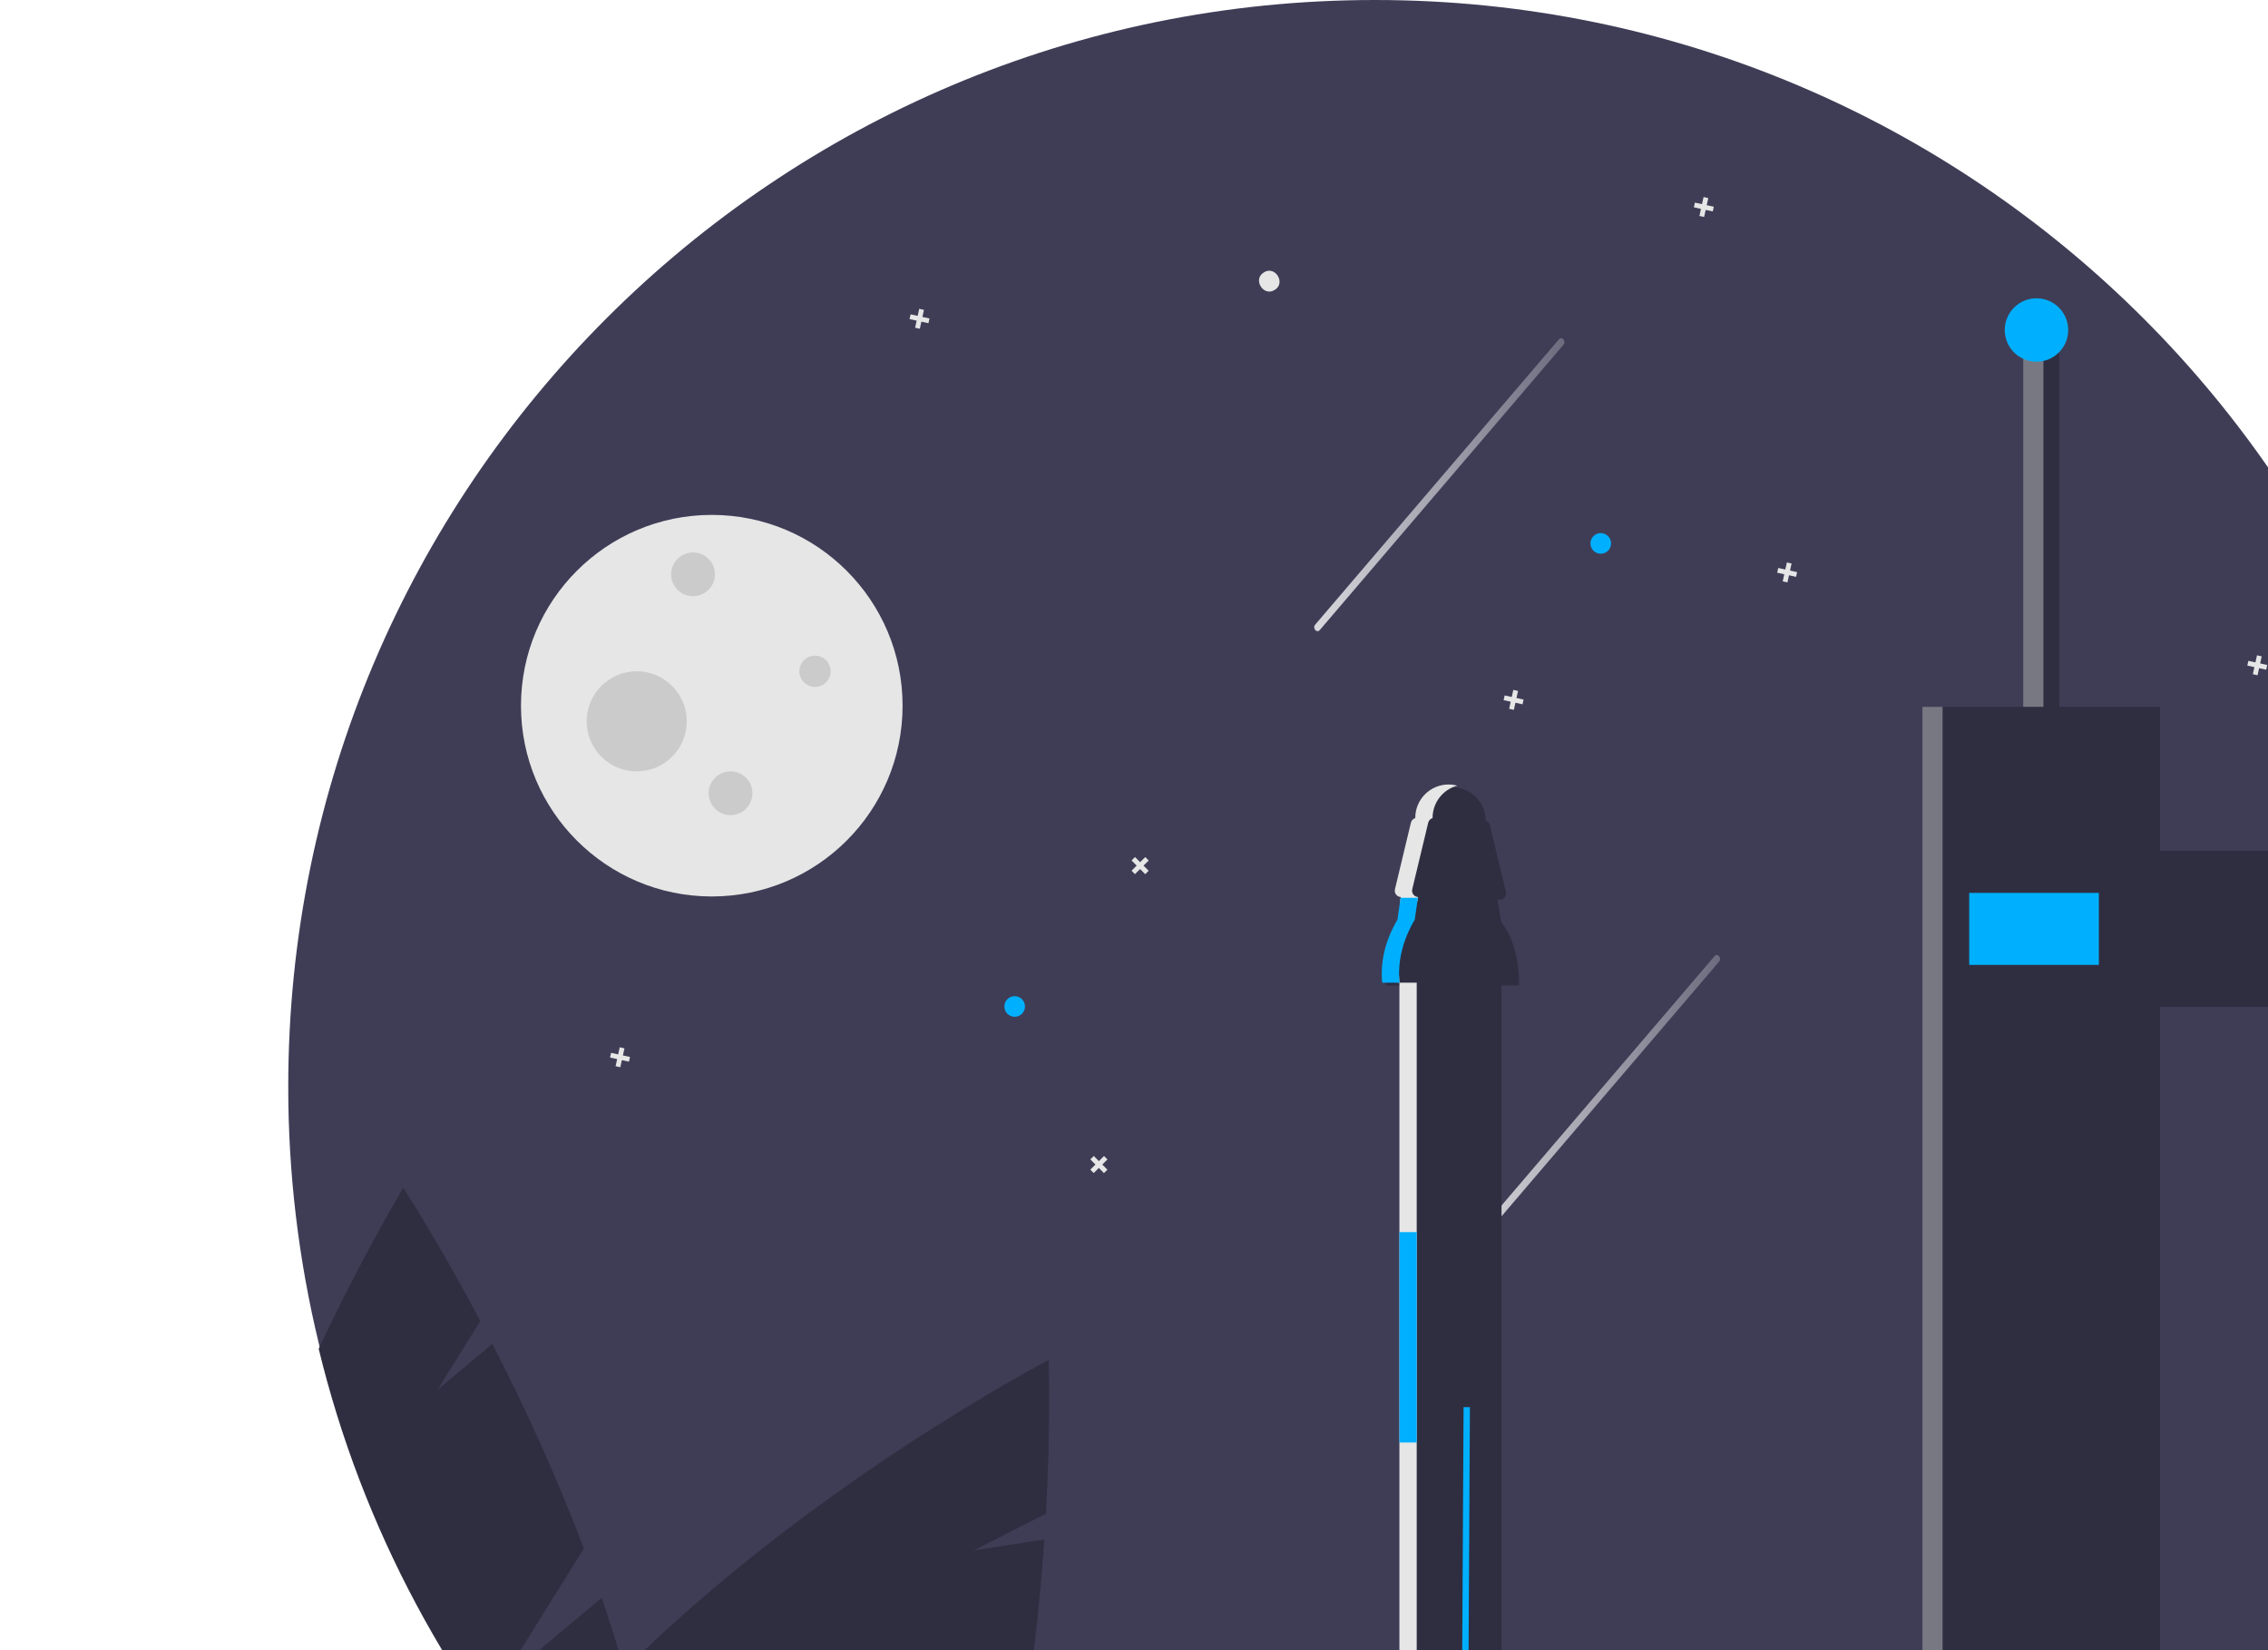
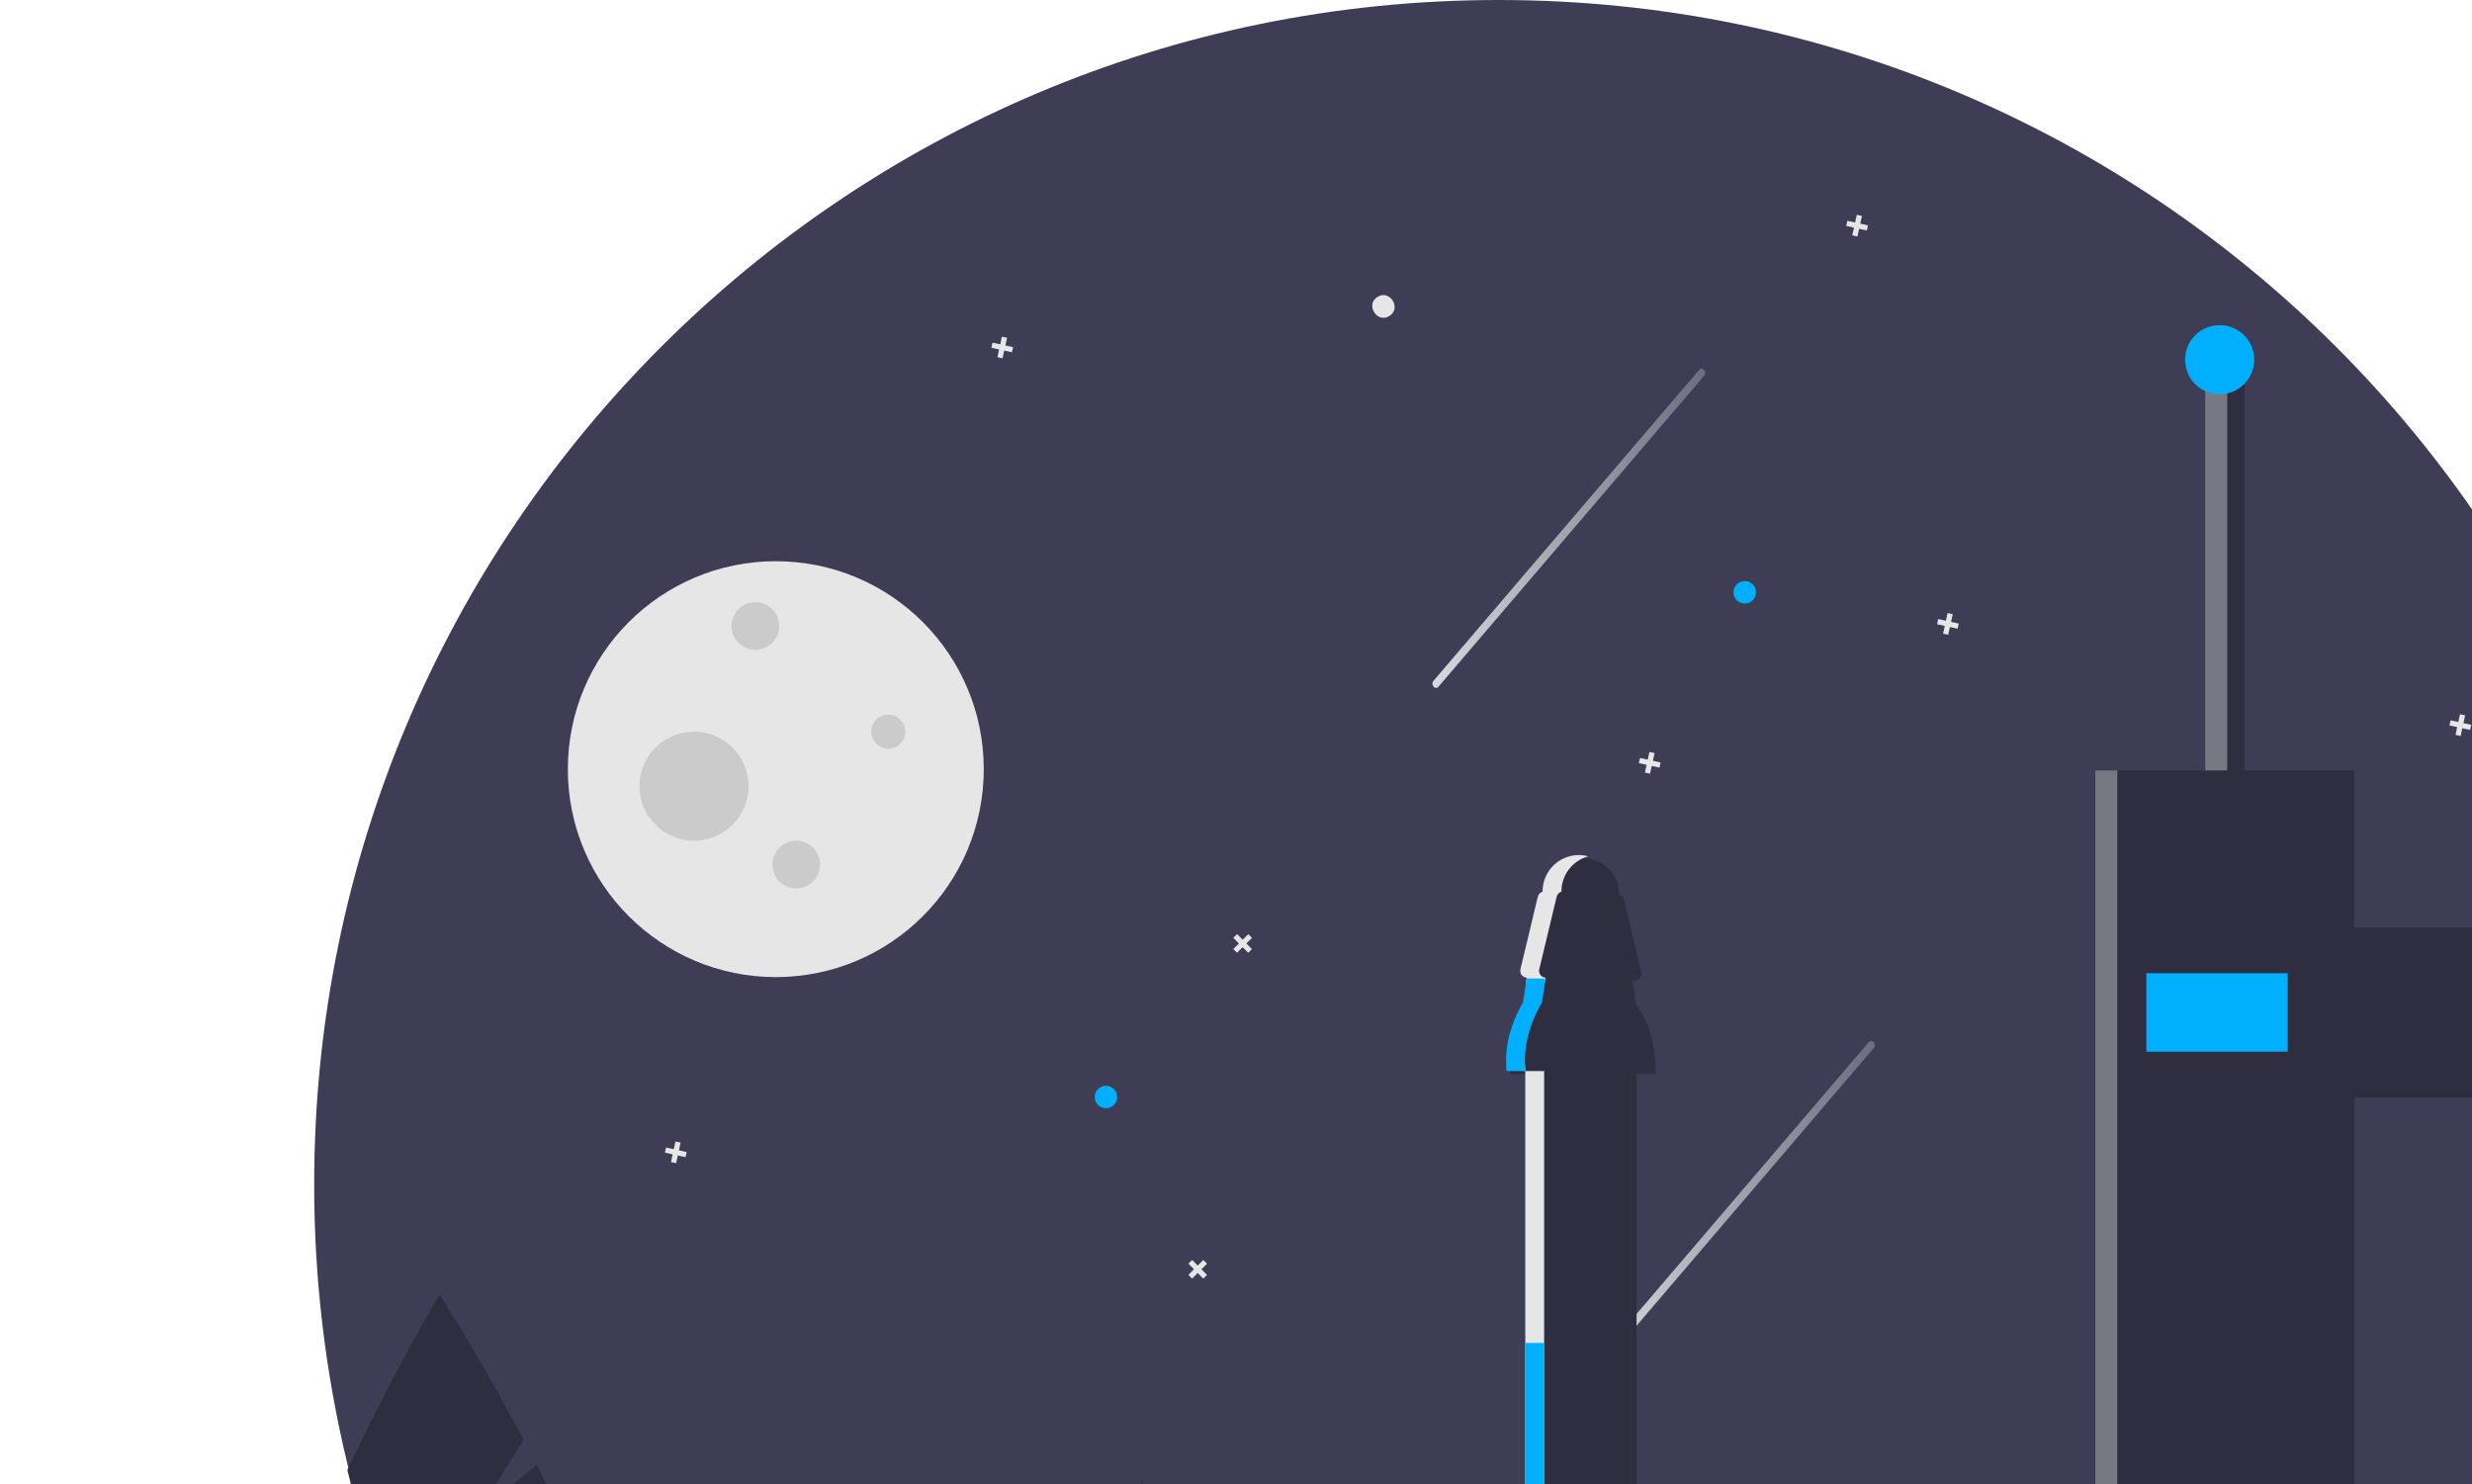
- <svg xmlns="http://www.w3.org/2000/svg" xmlns:xlink="http://www.w3.org/1999/xlink" data-name="Layer 1" width="786.82" height="572.258" viewBox="0 0 586.82 572.258">
+ <svg xmlns="http://www.w3.org/2000/svg" xmlns:xlink="http://www.w3.org/1999/xlink" data-name="Layer 1" width="786.82" height="472.258" viewBox="0 0 586.82 472.258">
  <defs>
    <linearGradient id="b13d5aa8-7d59-4aa5-8b0c-a1087af90b05-5589" x1="632.931" y1="457.002" x2="719.741" y2="457.002" gradientUnits="userSpaceOnUse">
      <stop offset="0" stop-color="#fff" />
      <stop offset="1" stop-color="#fff" stop-opacity="0.3" />
    </linearGradient>
    <linearGradient id="b216fe78-eea0-4fe3-b1f5-9d415c27bb0d-5590" x1="578.931" y1="243.002" x2="665.741" y2="243.002" xlink:href="#b13d5aa8-7d59-4aa5-8b0c-a1087af90b05-5589" />
  </defs>
  <path d="M977,451.82A376.647,376.647,0,0,1,655.41,824.77H553.3c-.16.14-5.82.41-5.82.41-.95-.13-1.91-.27-2.86-.41q-10.905-1.605-21.61-3.83a372.653,372.653,0,0,1-81.03-26.75c-.27-.12-.53-.25-.8-.37a371.023,371.023,0,0,1-41.87-22.81c-.34-.21-.67-.42-1-.63-.57-.36-1.13-.71-1.69-1.08-.18-.11-.36-.22-.54-.34A376.057,376.057,0,0,1,361.41,743.72c-.54-.43-1.08-.88-1.62-1.32q-3.255-2.7-6.45-5.46c-.02-.01-.03-.03-.05-.04A380.652,380.652,0,0,1,322.32,706.82c-.03-.04-.07-.07-.1-.11a376.239,376.239,0,0,1-88.33-164.6c-.12-.44-.22-.87-.33-1.31A378.139,378.139,0,0,1,223,451.82c0-208.21,168.79-377,377-377S977,243.61,977,451.82Z" transform="translate(-223 -74.82001)" fill="#3f3d56" />
  <path d="M634.853,507.436,667.824,468.838l32.971-38.599L719.407,408.45c1.03-1.206-.559-3.086-1.589-1.881l-32.971,38.599-32.971,38.599-18.612,21.79c-1.03,1.206.559,3.086,1.589,1.881Z" transform="translate(-223 -74.82001)" opacity="0.8" fill="url(#b13d5aa8-7d59-4aa5-8b0c-a1087af90b05-5589)" />
  <rect x="386.81" y="336.41" width="34.1" height="413.54" fill="#2f2e41" />
  <polygon points="409.95 488.23 409.88 500.61 409.05 650.87 408.95 668.78 408.73 709.14 408.51 749.95 406.31 749.95 406.53 709.14 406.74 671.44 406.85 650.5 407.68 500.64 407.75 488.22 409.95 488.23" fill="#00b0ff" />
  <path d="M650.031,416.73h-46.204c-.671-7.238.998-14.528,5.294-21.876l1.306-8.927h31.903l1.505,8.814C648.305,400.697,650.037,408.217,650.031,416.73Z" transform="translate(-223 -74.82001)" fill="#2f2e41" />
  <path d="M643.318,387.027H610.396a2.2,2.2,0,0,1-2.139-2.714l5.544-23.102a2.2,2.2,0,0,1,2.139-1.687h21.833a2.2,2.2,0,0,1,2.139,1.687l5.544,23.102A2.2,2.2,0,0,1,643.318,387.027Z" transform="translate(-223 -74.82001)" fill="#2f2e41" />
  <path d="M626.86,347.97a11.564,11.564,0,0,0-11.55,11.56v11.55h23.1V359.53A11.564,11.564,0,0,0,626.86,347.97Z" transform="translate(-223 -74.82001)" fill="#2f2e41" />
  <polygon points="391.051 622.109 312.765 723.714 323.592 726.213 384.388 647.927 391.051 647.927 391.051 622.109" fill="#2f2e41" />
  <polygon points="419.831 622.109 498.117 723.714 487.29 726.213 426.494 647.927 419.831 647.927 419.831 622.109" fill="#2f2e41" />
  <path d="M872.38,320.07v392.4a378.724,378.724,0,0,1-82.45,65.08V320.07Z" transform="translate(-223 -74.82001)" fill="#2f2e41" />
  <rect x="634.387" y="295.224" width="54.134" height="54.134" fill="#2f2e41" />
  <rect x="601.906" y="114.5" width="12.492" height="141.581" fill="#2f2e41" />
  <g opacity="0.4">
    <path d="M796.93,320.07h-7V777.55q3.527-2.061,7-4.205Z" transform="translate(-223 -74.82001)" fill="#e6e6e6" />
    <rect x="601.906" y="114.5" width="7" height="130.75" fill="#e6e6e6" />
  </g>
  <rect x="583.168" y="309.798" width="44.973" height="24.985" fill="#00b0ff" />
  <circle cx="146.933" cy="244.847" r="66.193" fill="#e6e6e6" />
  <circle cx="140.423" cy="199.271" r="7.596" fill="#cbcbcb" />
  <circle cx="153.444" cy="275.23" r="7.596" fill="#cbcbcb" />
  <circle cx="182.742" cy="232.91" r="5.426" fill="#cbcbcb" />
  <circle cx="120.89" cy="250.272" r="17.362" fill="#cbcbcb" />
  <circle cx="252.015" cy="349.213" r="3.576" fill="#00b0ff" />
  <polygon points="283.012 401.093 281.227 402.866 279.454 401.081 278.264 402.263 280.037 404.048 278.252 405.821 279.434 407.011 281.219 405.238 282.992 407.023 284.182 405.841 282.409 404.056 284.194 402.283 283.012 401.093" fill="#e6e6e6" />
  <polygon points="297.318 297.375 295.533 299.148 293.76 297.363 292.57 298.545 294.343 300.33 292.558 302.103 293.74 303.293 295.525 301.52 297.298 303.305 298.488 302.123 296.715 300.338 298.5 298.565 297.318 297.375" fill="#e6e6e6" />
  <path d="M565.279,175.376c-3.862,2.573-7.815-3.551-3.878-6.01C565.262,166.793,569.215,172.917,565.279,175.376Z" transform="translate(-223 -74.82001)" fill="#e6e6e6" />
  <polygon points="118.557 366.728 116.1 366.189 116.638 363.731 115 363.372 114.461 365.83 112.004 365.292 111.645 366.93 114.102 367.469 113.564 369.926 115.202 370.285 115.741 367.827 118.198 368.366 118.557 366.728" fill="#e6e6e6" />
  <polygon points="494.557 71.728 492.1 71.189 492.638 68.731 491 68.372 490.461 70.83 488.004 70.292 487.645 71.93 490.102 72.469 489.564 74.926 491.202 75.285 491.741 72.827 494.198 73.366 494.557 71.728" fill="#e6e6e6" />
  <polygon points="686.557 230.728 684.1 230.189 684.638 227.731 683 227.372 682.461 229.83 680.004 229.292 679.645 230.93 682.102 231.469 681.564 233.926 683.202 234.285 683.741 231.827 686.198 232.366 686.557 230.728" fill="#e6e6e6" />
  <polygon points="222.46 110.506 220.003 109.967 220.541 107.51 218.903 107.151 218.364 109.608 215.906 109.07 215.547 110.708 218.005 111.247 217.467 113.705 219.105 114.063 219.644 111.606 222.101 112.144 222.46 110.506" fill="#e6e6e6" />
  <circle cx="455.34" cy="188.551" r="3.576" fill="#00b0ff" />
  <polygon points="428.557 242.728 426.1 242.189 426.638 239.731 425 239.372 424.461 241.83 422.004 241.292 421.645 242.93 424.102 243.469 423.564 245.926 425.202 246.285 425.741 243.827 428.198 244.366 428.557 242.728" fill="#e6e6e6" />
  <polygon points="523.46 198.506 521.003 197.967 521.541 195.51 519.903 195.151 519.364 197.608 516.906 197.07 516.547 198.708 519.005 199.247 518.467 201.705 520.105 202.063 520.644 199.606 523.101 200.144 523.46 198.506" fill="#e6e6e6" />
  <path d="M580.853,293.436,613.824,254.838l32.971-38.599L665.407,194.45c1.03-1.206-.559-3.086-1.589-1.881l-32.971,38.599-32.971,38.599-18.612,21.79c-1.03,1.206.559,3.086,1.589,1.881Z" transform="translate(-223 -74.82001)" opacity="0.8" fill="url(#b216fe78-eea0-4fe3-b1f5-9d415c27bb0d-5590)" />
  <rect x="385.494" y="646.969" width="6" height="102.023" fill="#e6e6e6" />
  <path d="M628.54,347.42a11.573,11.573,0,0,0-8.55,11.15v.1a2.211,2.211,0,0,0-1.51,1.58l-5.54,23.11a2.185,2.185,0,0,0,2.01,2.69l-.04.27-.15,1-2.26,7c-4.29,7.34-4.66,14.21-3.99,21.45h5.98V696.28l-78.04,101.3L542.19,798.9l-.91,1.18-10.83-2.5,78.04-101.3V415.77l-4.99-.45c-.67-7.24.71-13.66,5-21l.26-7,.15-1,.04-.27a2.185,2.185,0,0,1-2.01-2.69l5.54-23.11a2.211,2.211,0,0,1,1.51-1.58v-.1a11.564,11.564,0,0,1,11.55-11.56A11.433,11.433,0,0,1,628.54,347.42Z" transform="translate(-223 -74.82001)" fill="#e6e6e6" />
  <polygon points="431.177 646.969 425.594 646.969 425.594 647.506 485.974 725.255 491.062 724.081 431.177 646.969" fill="#e6e6e6" />
  <path d="M737.88,783.96v18.85a374.502,374.502,0,0,1-82.47,21.96h-123c-3.15-.57-6.29-1.18-9.4-1.83V783.96Z" transform="translate(-223 -74.82001)" fill="#2f2e41" />
  <path d="M632.05,725.69c-.7-.12-1.44-.24-2.2-.37-4.47-.72-9.86-1.54-16.04-2.39q-.63-.09-1.29-.18c-5.1-.69-10.71-1.39-16.76-2.08-33.17-3.73-79.5-6.72-126.78-2.61,1.17-4.7,2.25-9.4,3.27-14.08l-45.28,7.01L475.83,686.14a692.681,692.681,0,0,0,9.48-77.18l-24.46,3.78,25.01-12.72c1.79-32.03.95-53.35.95-53.35S405,589.2,339.58,654.2c-2.4-8.46-5.03-16.81-7.83-25.01l-35.14,29.4,28.97-46.52A689.2,689.2,0,0,0,293.8,541.1l-18.98,15.88,14.84-23.82c-15.02-28.35-26.76-46.17-26.76-46.17s-13.39,21.94-29.34,55.81a376.303,376.303,0,0,0,88.76,166.02,380.108,380.108,0,0,0,31.02,30.12q3.195,2.76,6.45,5.46A377.473,377.473,0,0,0,396.08,770.96c.74.48,1.48.95,2.23,1.42a375.117,375.117,0,0,0,124.7,50.56c3.11.65,6.25,1.26,9.4,1.83.77.14,1.54.28,2.31.41h12.76s5.66-.27,5.82-.41c15.85-13.87,30.22-27.89,42.61-40.81,2.82-2.93,5.53-5.81,8.14-8.61l-21.38-12.47,27.44,5.88c1.26-1.39,2.5-2.76,3.7-4.1,6.16-6.88,11.5-13.11,15.93-18.4.76-.92,1.5-1.8,2.21-2.66,8.07-9.74,12.51-15.68,12.51-15.68S640,727.01,632.05,725.69Z" transform="translate(-223 -74.82001)" fill="#2f2e41" />
  <path d="M608.49,415.77h-5.98c-.67-7.24,1-14.53,5.29-21.87l.96-6.58.15-1h6l-.15,1L613.8,393.9c-4.29,7.34-5.96,14.63-5.29,21.87h5.98" transform="translate(-223 -74.82001)" fill="#00b0ff" />
  <rect x="385.49" y="427.5" width="6" height="73" fill="#00b0ff" />
  <circle cx="606.5" cy="114.5" r="11" fill="#00b0ff" />
</svg>
